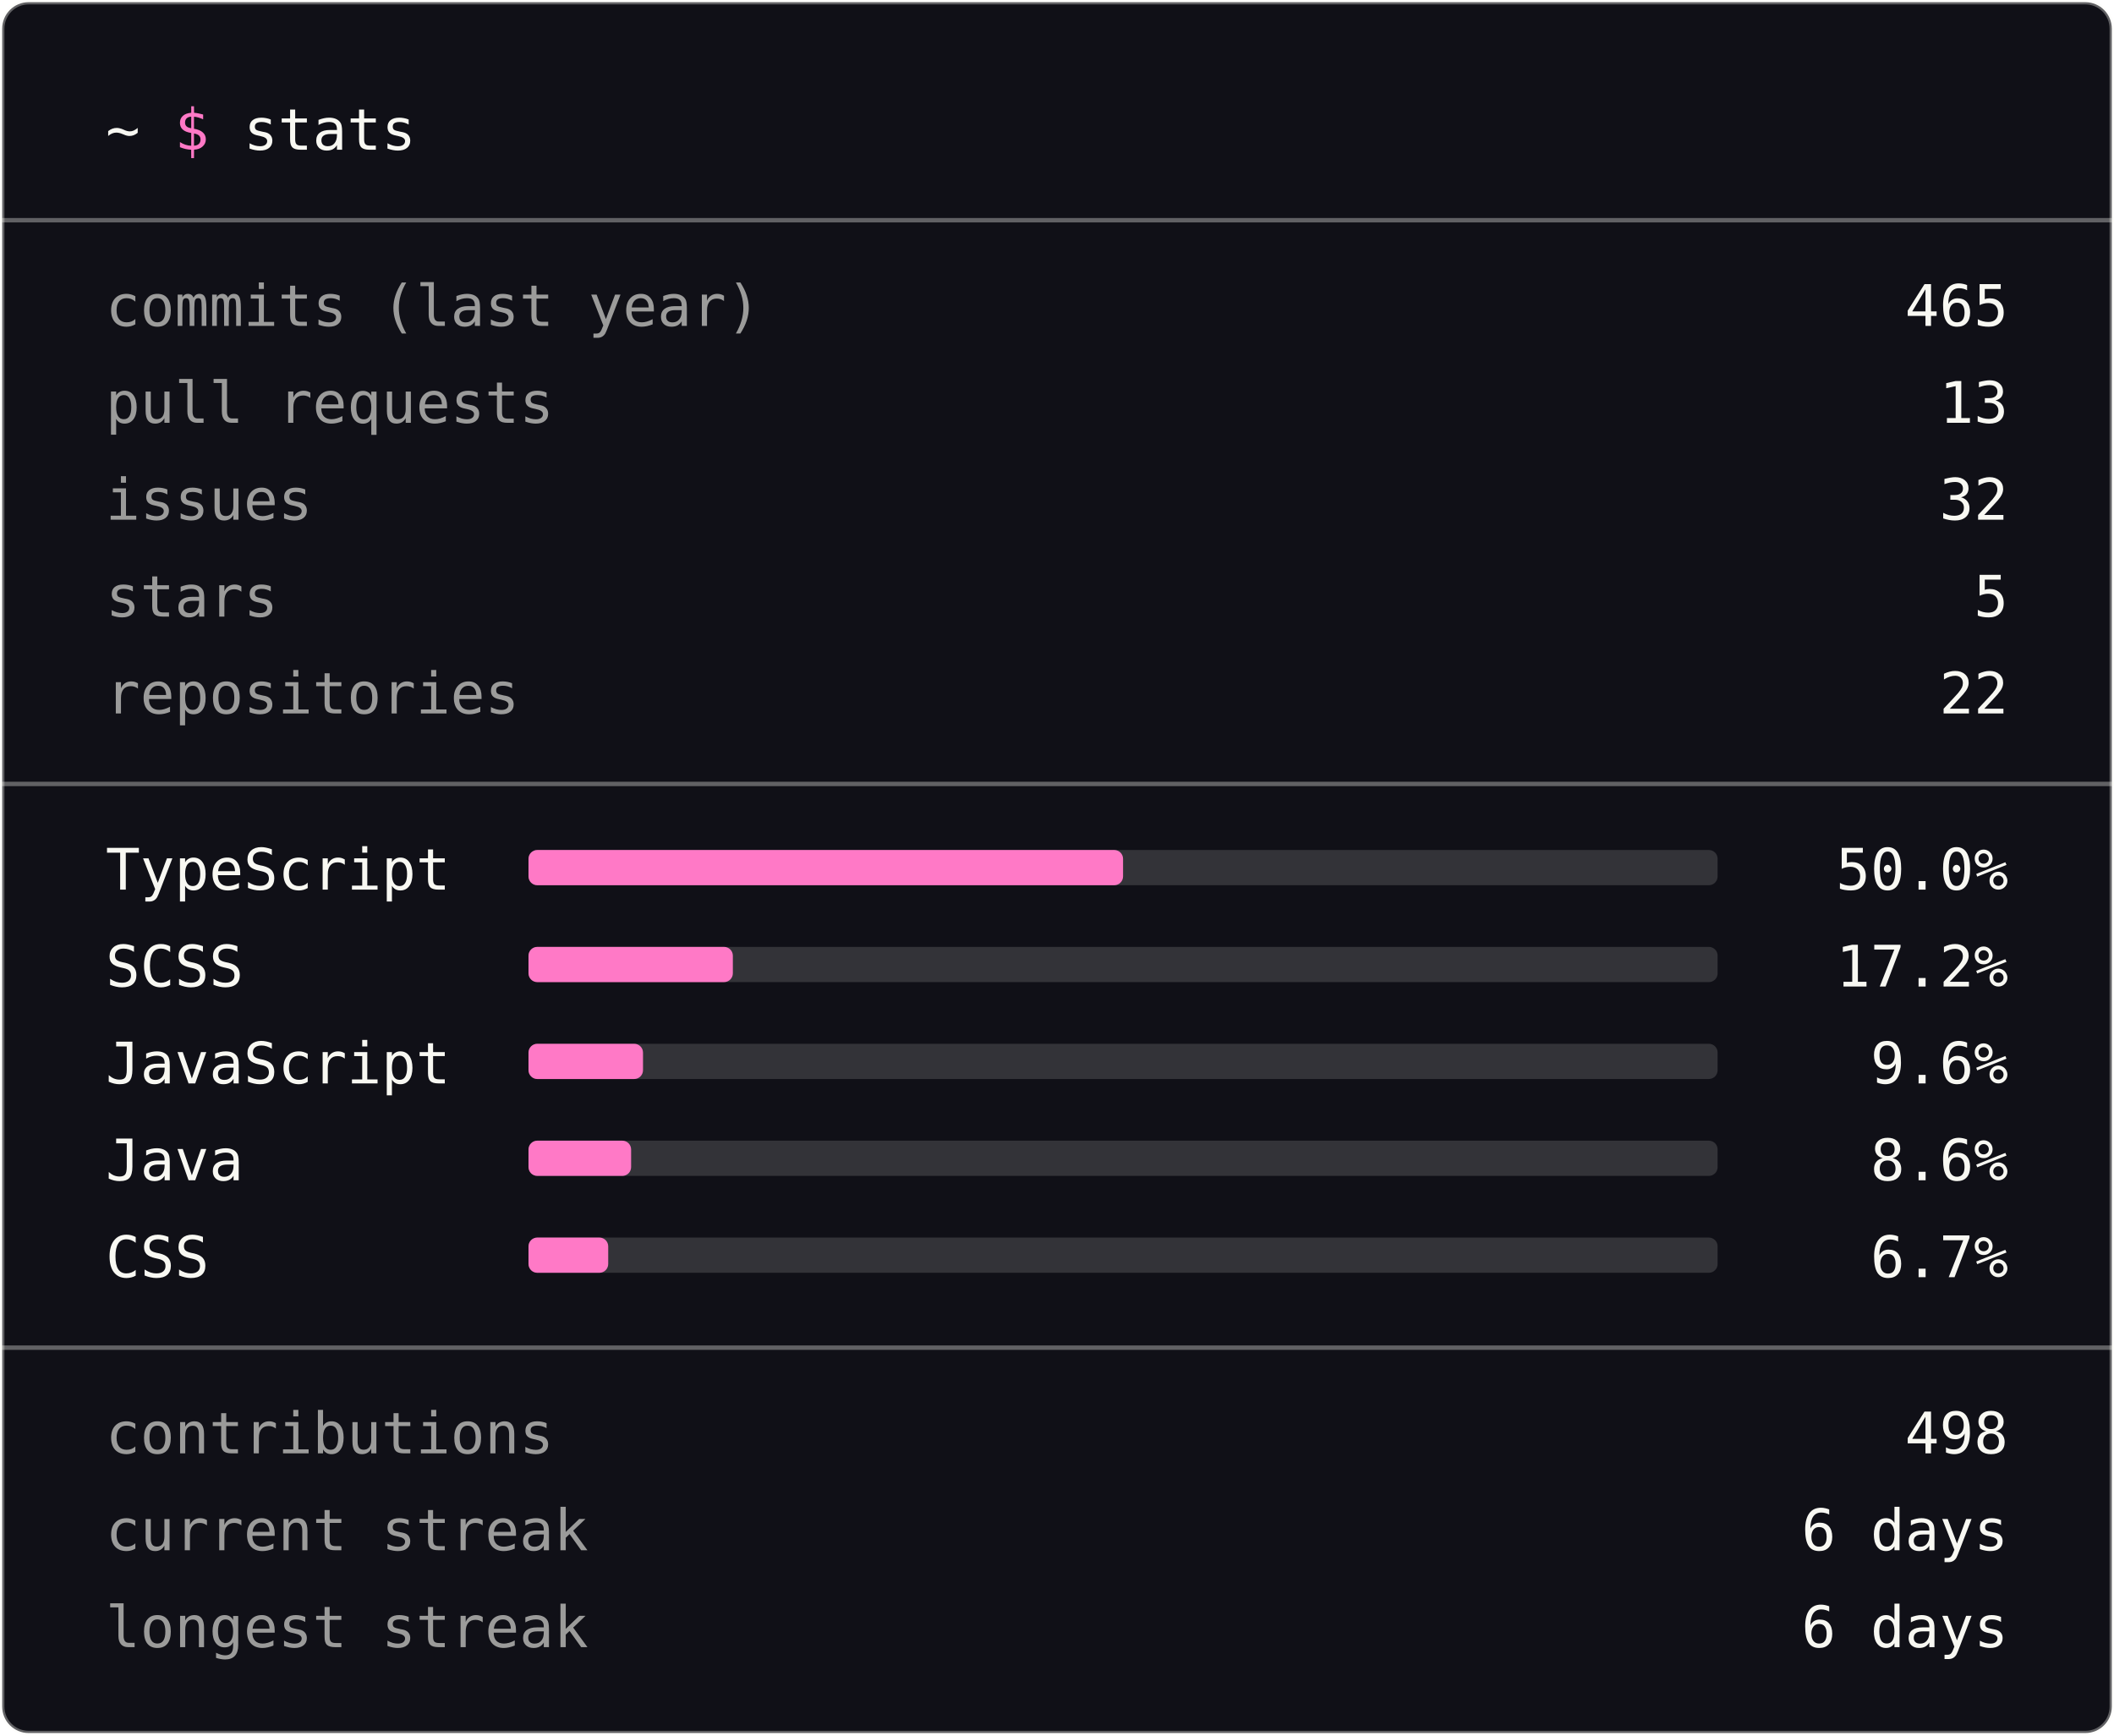
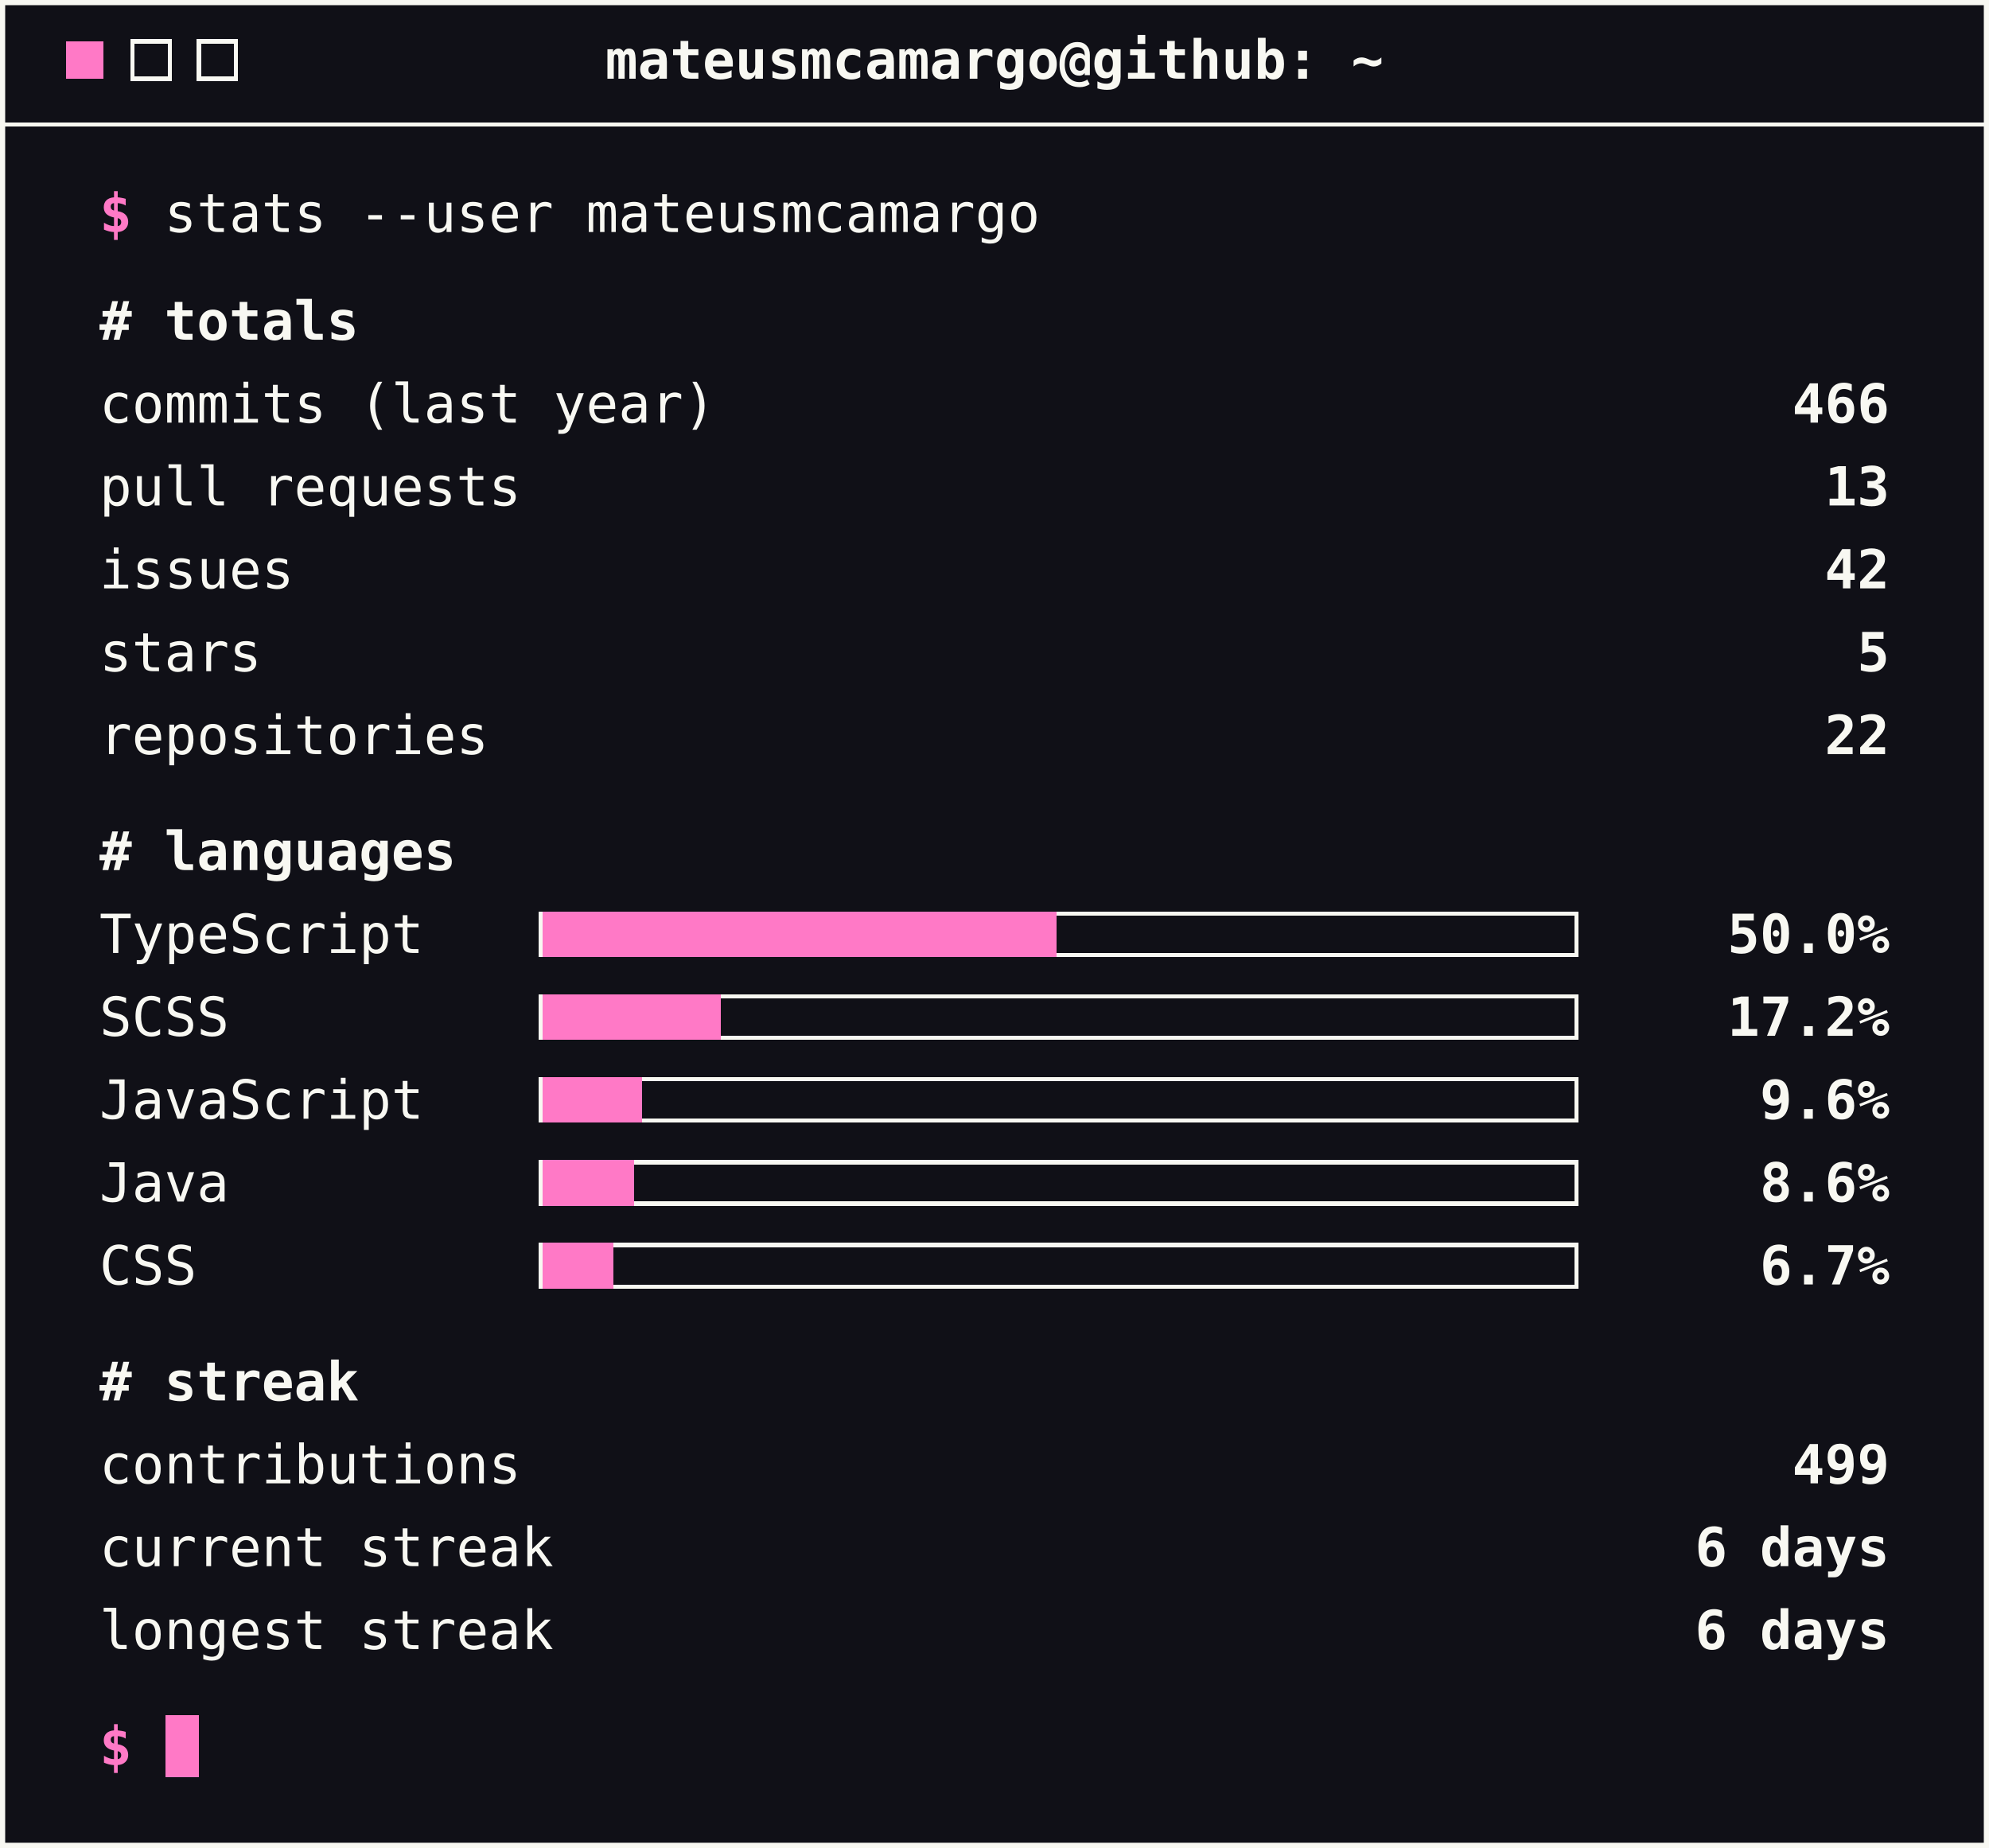
- <svg xmlns="http://www.w3.org/2000/svg" width="480" height="394" viewBox="0 0 480 394" role="img" aria-label="GitHub stats">
+ <svg xmlns="http://www.w3.org/2000/svg" width="480" height="446" viewBox="0 0 480 446" role="img" aria-label="GitHub stats">
  <style>
        text { font-family: ui-monospace, SFMono-Regular, Menlo, Consolas, monospace; font-size: 13px; fill: #f8f8f2; }
-         .accent { fill: #ff79c6; }
-         .dim { fill-opacity: 0.6; }
+         .accent { fill: #ff79c6; font-weight: bold; }
+         .strong { font-weight: bold; }
        .end { text-anchor: end; }
-         .rule { stroke: #f8f8f2; stroke-opacity: 0.35; stroke-width: 1; }
-         .track { fill: #f8f8f2; fill-opacity: 0.15; }
-         .bar { fill: #ff79c6; }
+         .mid { text-anchor: middle; }
+         .rule { stroke: #f8f8f2; stroke-width: 1; shape-rendering: crispEdges; }
+         .btn { fill: none; stroke: #f8f8f2; stroke-width: 1; shape-rendering: crispEdges; }
+         .track { fill: none; stroke: #f8f8f2; stroke-width: 1; shape-rendering: crispEdges; }
+         .bar { fill: #ff79c6; shape-rendering: crispEdges; }
+         .cursor { fill: #ff79c6; shape-rendering: crispEdges; }
    </style>
-   <rect x="0.5" y="0.5" width="479" height="393" rx="6" fill="#101017" stroke="#f8f8f2" stroke-opacity="0.35" />
-   <text x="24" y="34">~ <tspan class="accent">$</tspan> stats</text>
-   <line class="rule" x1="0" y1="50" x2="480" y2="50" />
-   <text class="dim" x="24" y="74">commits (last year)</text>
-   <text class="end" x="456" y="74">465</text>
-   <text class="dim" x="24" y="96">pull requests</text>
-   <text class="end" x="456" y="96">13</text>
-   <text class="dim" x="24" y="118">issues</text>
-   <text class="end" x="456" y="118">32</text>
-   <text class="dim" x="24" y="140">stars</text>
-   <text class="end" x="456" y="140">5</text>
-   <text class="dim" x="24" y="162">repositories</text>
-   <text class="end" x="456" y="162">22</text>
-   <line class="rule" x1="0" y1="178" x2="480" y2="178" />
-   <text x="24" y="202">TypeScript</text>
-   <rect class="track" x="120" y="193" width="270" height="8" rx="2" />
-   <rect class="bar" x="120" y="193" width="135.0" height="8" rx="2" />
-   <text class="end" x="456" y="202">50.0%</text>
-   <text x="24" y="224">SCSS</text>
-   <rect class="track" x="120" y="215" width="270" height="8" rx="2" />
-   <rect class="bar" x="120" y="215" width="46.4" height="8" rx="2" />
-   <text class="end" x="456" y="224">17.2%</text>
-   <text x="24" y="246">JavaScript</text>
-   <rect class="track" x="120" y="237" width="270" height="8" rx="2" />
-   <rect class="bar" x="120" y="237" width="26.0" height="8" rx="2" />
-   <text class="end" x="456" y="246">9.6%</text>
-   <text x="24" y="268">Java</text>
-   <rect class="track" x="120" y="259" width="270" height="8" rx="2" />
-   <rect class="bar" x="120" y="259" width="23.3" height="8" rx="2" />
-   <text class="end" x="456" y="268">8.6%</text>
-   <text x="24" y="290">CSS</text>
-   <rect class="track" x="120" y="281" width="270" height="8" rx="2" />
-   <rect class="bar" x="120" y="281" width="18.1" height="8" rx="2" />
-   <text class="end" x="456" y="290">6.7%</text>
-   <line class="rule" x1="0" y1="306" x2="480" y2="306" />
-   <text class="dim" x="24" y="330">contributions</text>
-   <text class="end" x="456" y="330">498</text>
-   <text class="dim" x="24" y="352">current streak</text>
-   <text class="end" x="456" y="352">6 days</text>
-   <text class="dim" x="24" y="374">longest streak</text>
-   <text class="end" x="456" y="374">6 days</text>
+   <rect x="0.5" y="0.5" width="479" height="445" fill="#101017" stroke="#f8f8f2" stroke-width="1.5" />
+   <rect class="cursor" x="16" y="10" width="9" height="9" />
+   <rect class="btn" x="32" y="10" width="9" height="9" />
+   <rect class="btn" x="48" y="10" width="9" height="9" />
+   <text class="strong mid" x="240" y="19">mateusmcamargo@github: ~</text>
+   <line class="rule" x1="0" y1="30" x2="480" y2="30" />
+   <text x="24" y="56">
+     <tspan class="accent">$</tspan> stats --user mateusmcamargo</text>
+   <text class="strong" x="24" y="82"># totals</text>
+   <text x="24" y="102">commits (last year)</text>
+   <text class="strong end" x="456" y="102">466</text>
+   <text x="24" y="122">pull requests</text>
+   <text class="strong end" x="456" y="122">13</text>
+   <text x="24" y="142">issues</text>
+   <text class="strong end" x="456" y="142">42</text>
+   <text x="24" y="162">stars</text>
+   <text class="strong end" x="456" y="162">5</text>
+   <text x="24" y="182">repositories</text>
+   <text class="strong end" x="456" y="182">22</text>
+   <text class="strong" x="24" y="210"># languages</text>
+   <text x="24" y="230">TypeScript</text>
+   <rect class="track" x="130.5" y="220.5" width="250" height="10" />
+   <rect class="bar" x="131" y="220" width="124" height="11" />
+   <text class="strong end" x="456" y="230">50.0%</text>
+   <text x="24" y="250">SCSS</text>
+   <rect class="track" x="130.5" y="240.5" width="250" height="10" />
+   <rect class="bar" x="131" y="240" width="43" height="11" />
+   <text class="strong end" x="456" y="250">17.2%</text>
+   <text x="24" y="270">JavaScript</text>
+   <rect class="track" x="130.5" y="260.5" width="250" height="10" />
+   <rect class="bar" x="131" y="260" width="24" height="11" />
+   <text class="strong end" x="456" y="270">9.6%</text>
+   <text x="24" y="290">Java</text>
+   <rect class="track" x="130.5" y="280.5" width="250" height="10" />
+   <rect class="bar" x="131" y="280" width="22" height="11" />
+   <text class="strong end" x="456" y="290">8.6%</text>
+   <text x="24" y="310">CSS</text>
+   <rect class="track" x="130.5" y="300.5" width="250" height="10" />
+   <rect class="bar" x="131" y="300" width="17" height="11" />
+   <text class="strong end" x="456" y="310">6.7%</text>
+   <text class="strong" x="24" y="338"># streak</text>
+   <text x="24" y="358">contributions</text>
+   <text class="strong end" x="456" y="358">499</text>
+   <text x="24" y="378">current streak</text>
+   <text class="strong end" x="456" y="378">6 days</text>
+   <text x="24" y="398">longest streak</text>
+   <text class="strong end" x="456" y="398">6 days</text>
+   <text x="24" y="426">
+     <tspan class="accent">$</tspan>
+   </text>
+   <rect class="cursor" x="40" y="414" width="8" height="15" />
</svg>
